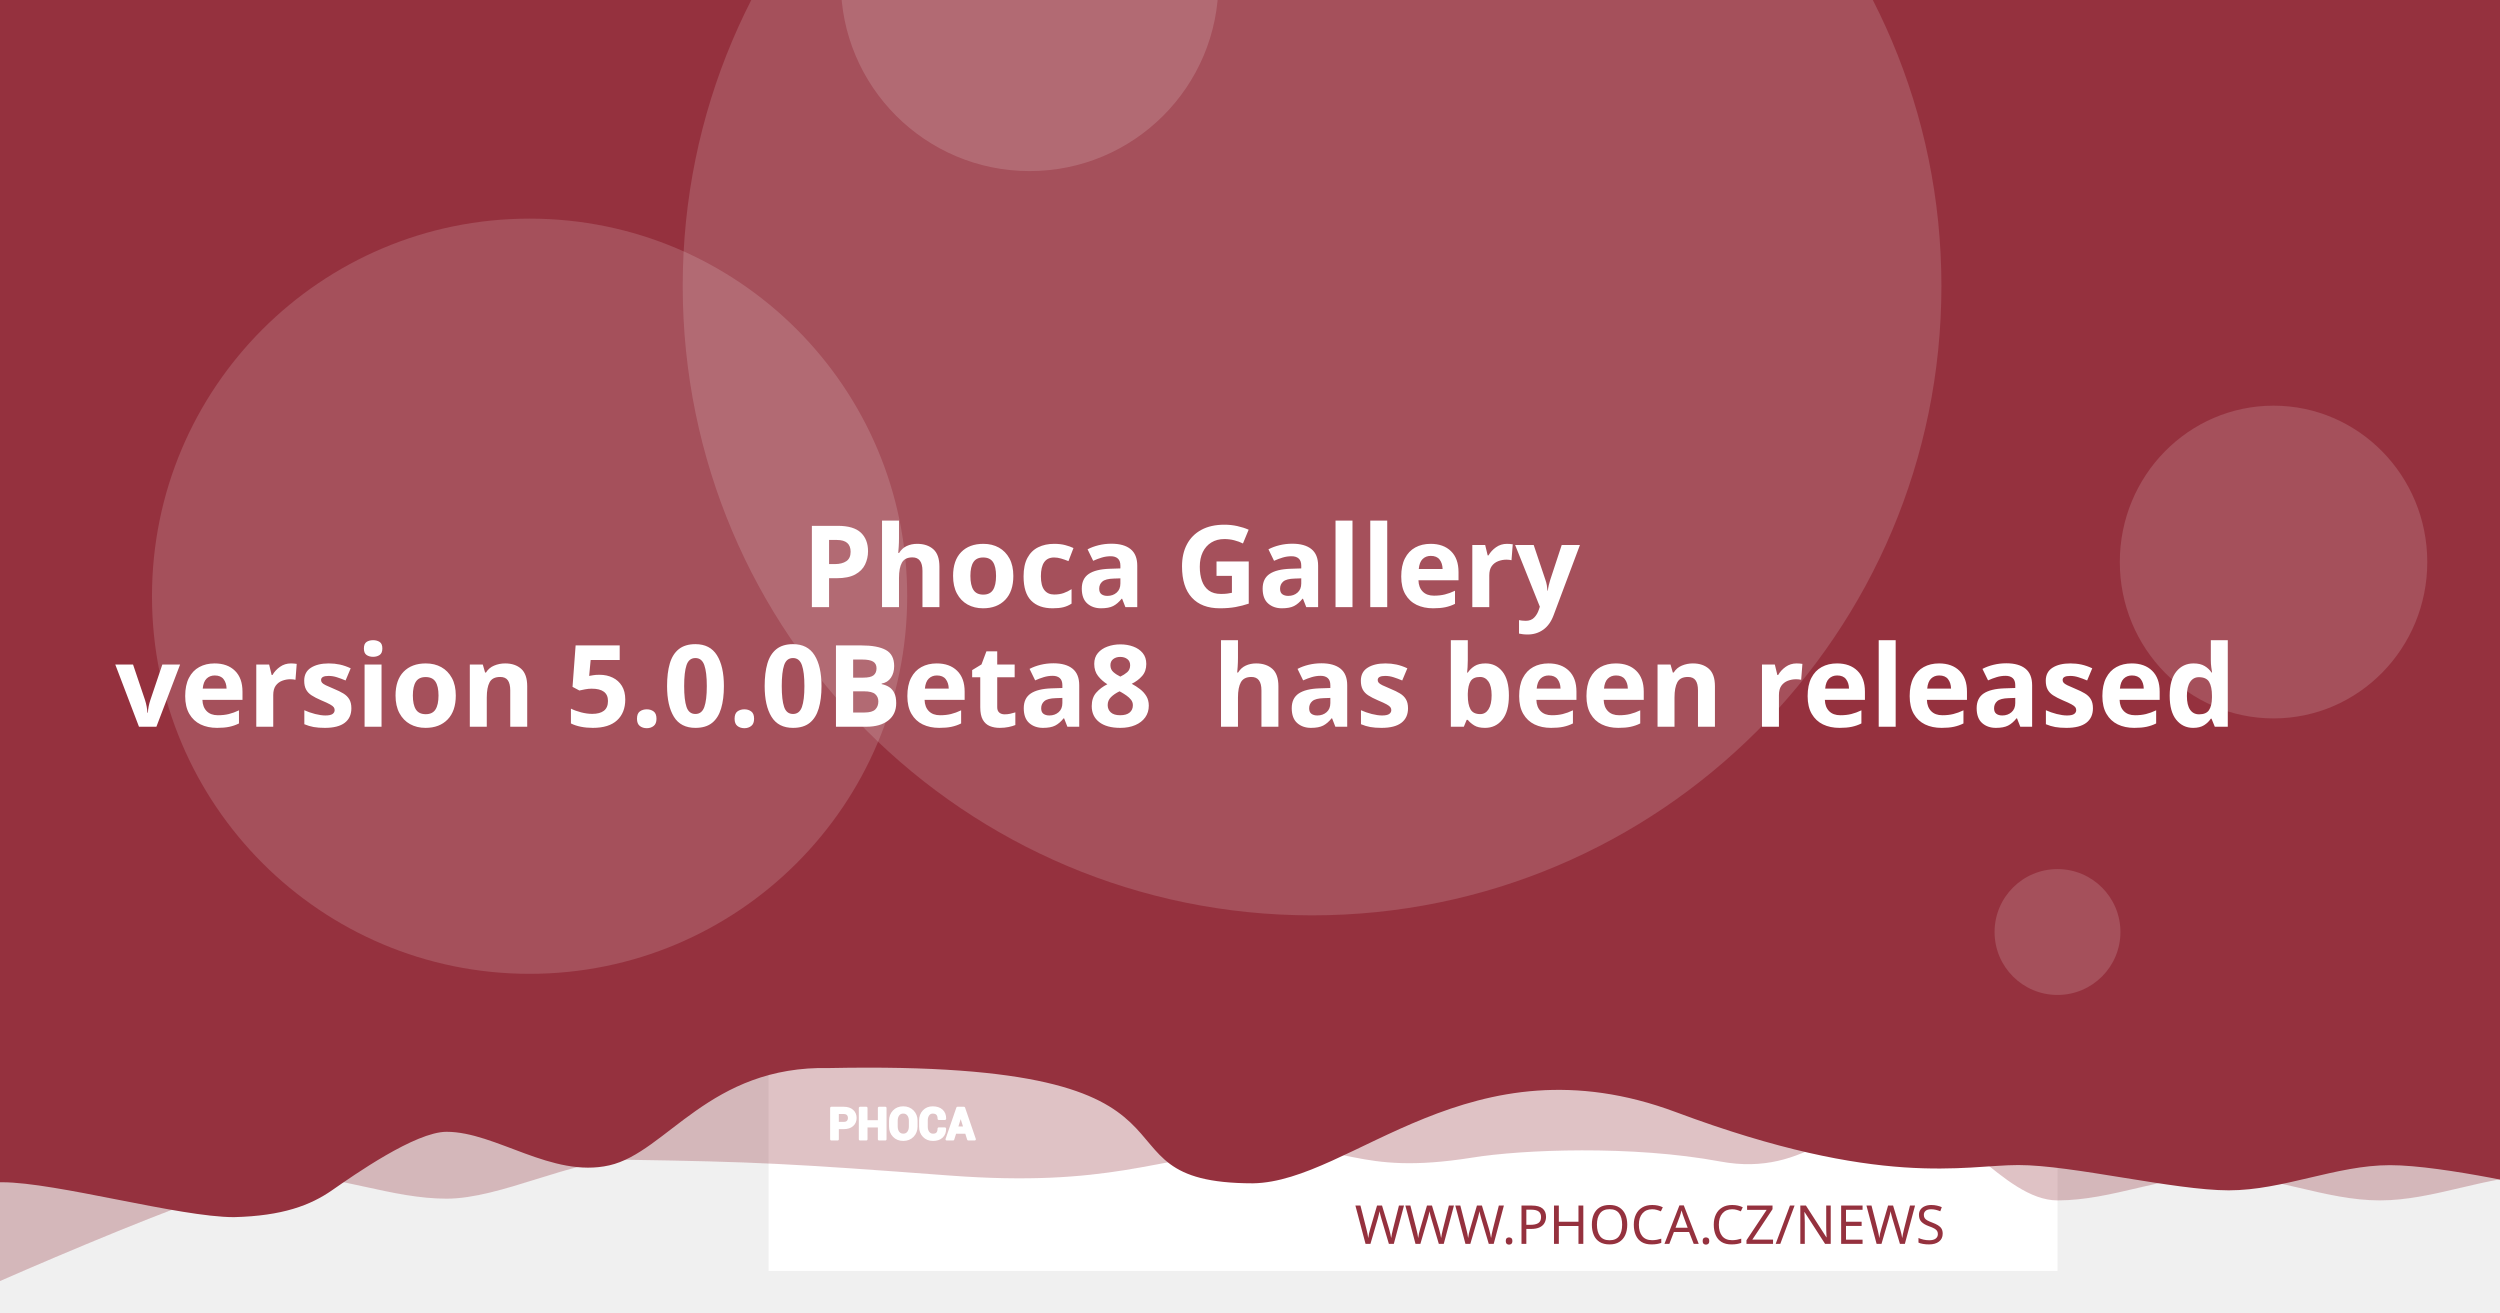
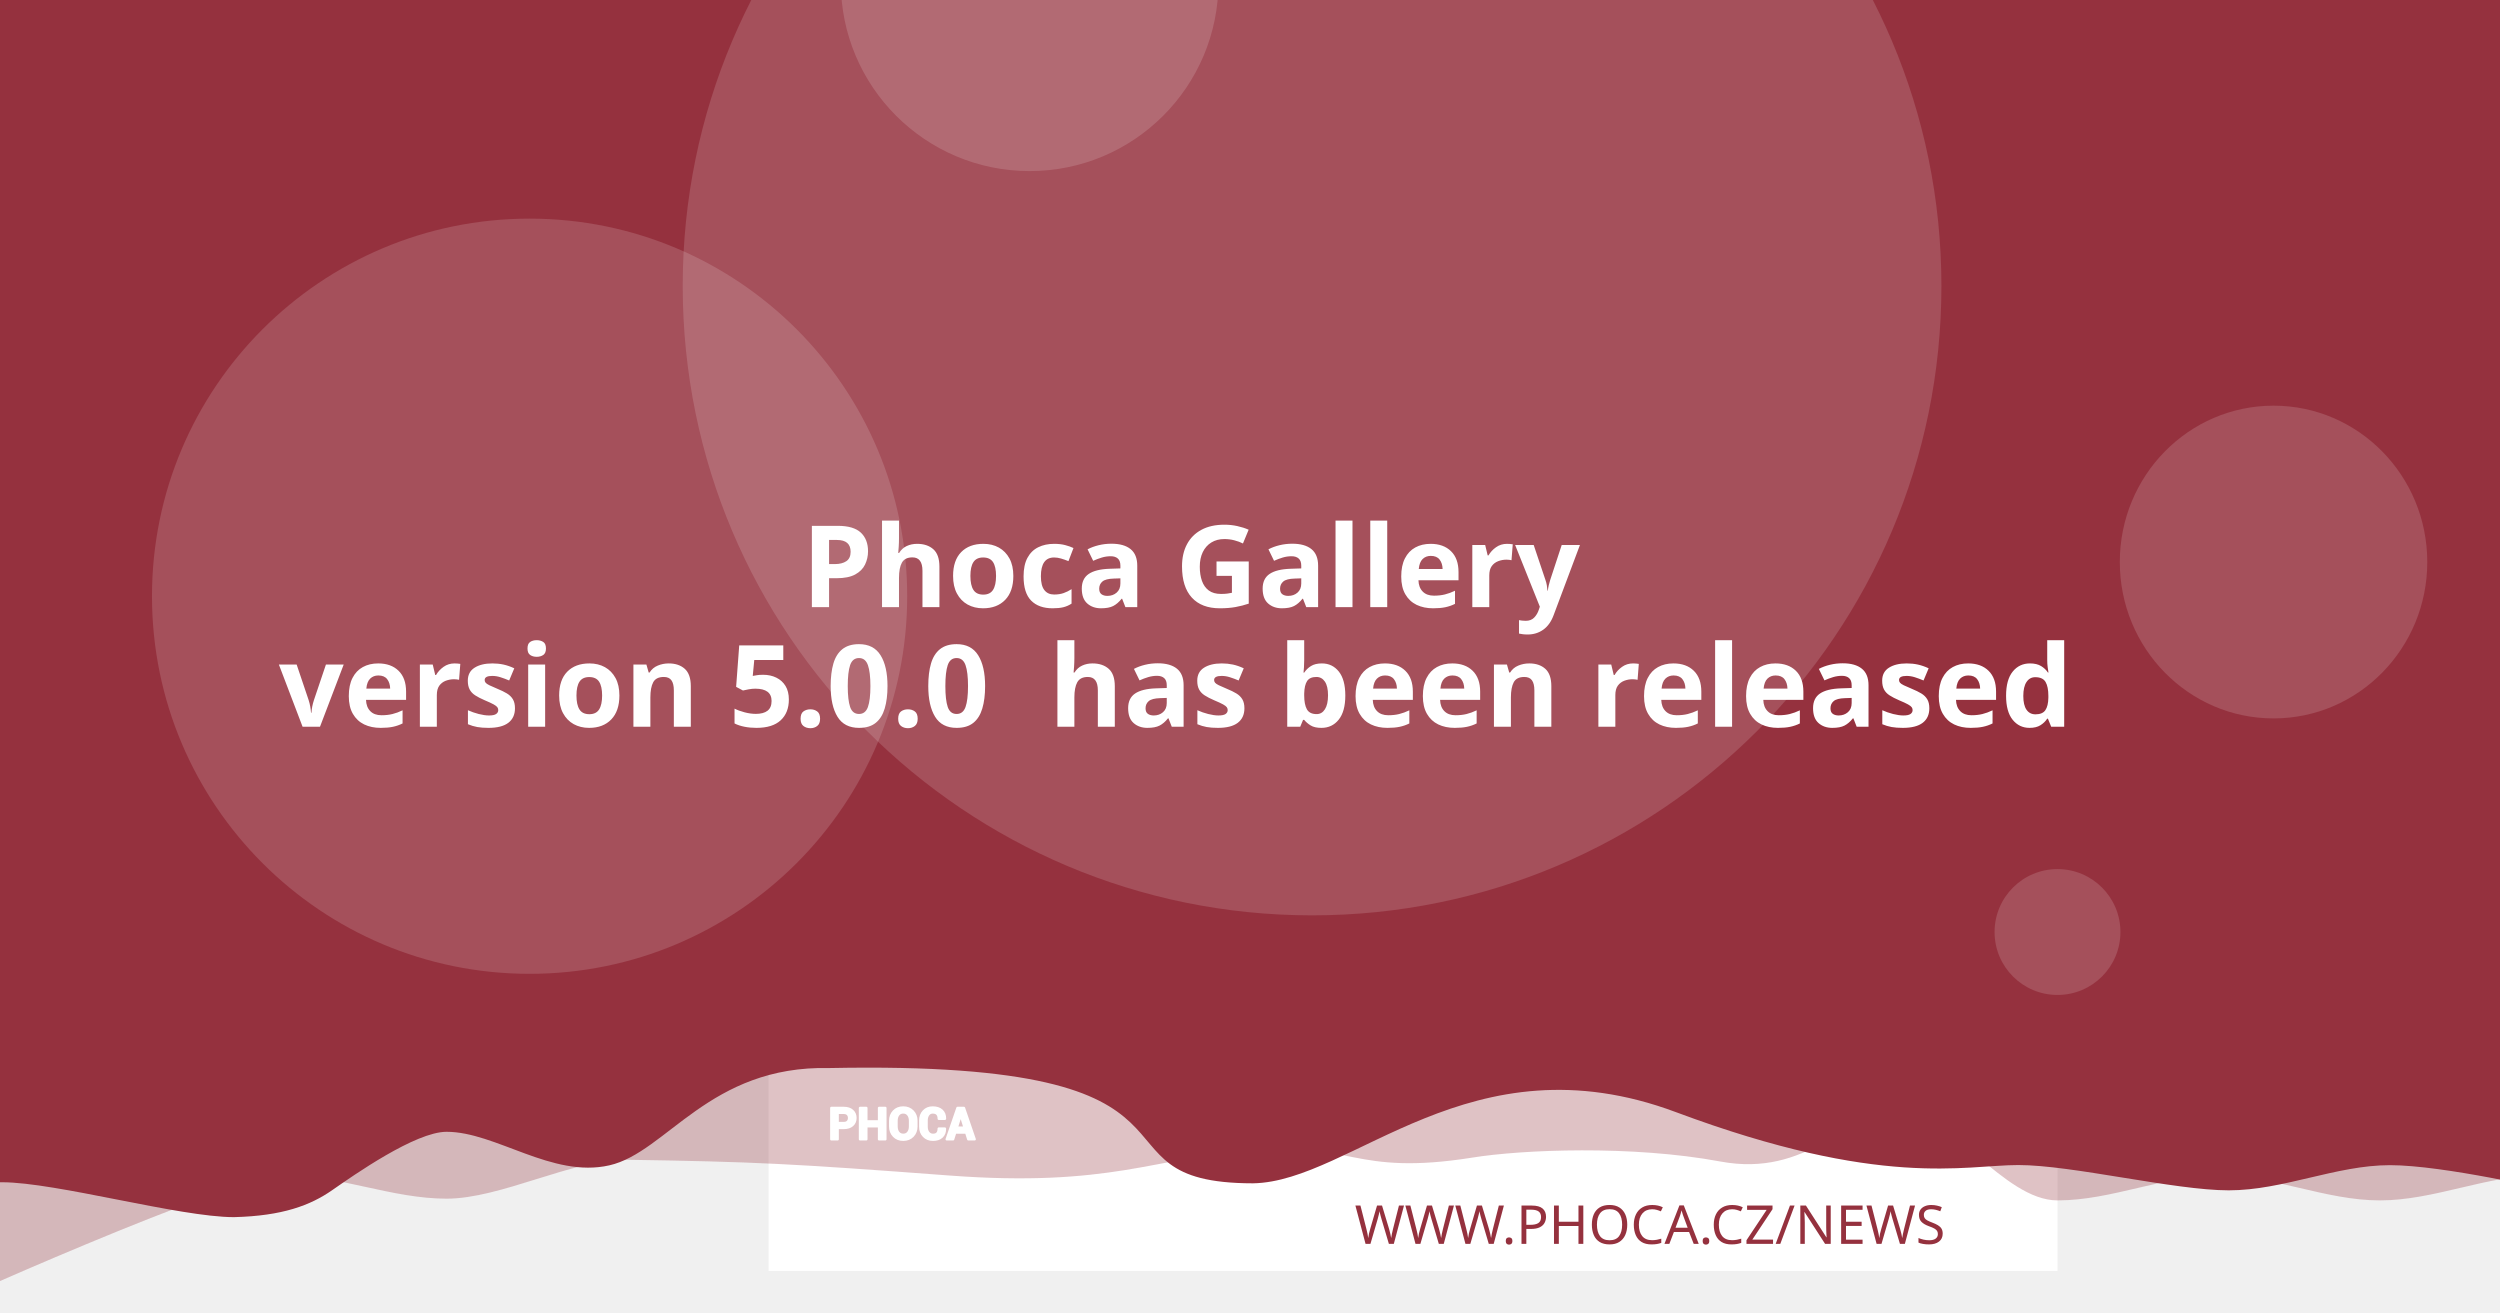
<svg xmlns="http://www.w3.org/2000/svg" version="1.1" viewBox="0 0 1200 630">
  <path d="m20.256 108.52a7.714 7.714 0 0 0-7.714 7.714v97.981a7.714 7.714 0 0 0 7.714 7.714h97.976a7.714 7.714 0 0 0 7.714-7.714v-97.981a7.714 7.714 0 0 0-7.714-7.714zm19.435 19.56c0.714-0.04 1.37 0.151 1.984 0.583 0.613 0.434 1.018 0.978 1.215 1.637l2.918 10.039 56.209-2.948c1.002-0.052 1.838 0.296 2.506 1.04 0.665 0.732 0.929 1.612 0.768 2.627l-4.71 30.132c-0.167 0.89-0.688 1.809-1.557 2.747-0.869 0.95-2.001 1.463-3.38 1.537l-39.707 2.079 3.671 12.389 33.562-1.758c0.878-0.049 1.633 0.215 2.28 0.783 0.632 0.583 0.971 1.312 1.019 2.19 0.046 0.878-0.215 1.633-0.783 2.28-0.583 0.635-1.312 0.974-2.189 1.019l-3.139 0.166 0.166 3.134c0.046 0.881-0.215 1.638-0.798 2.27-0.571 0.647-1.294 0.99-2.175 1.034-0.878 0.046-1.635-0.215-2.27-0.798-0.647-0.571-0.984-1.297-1.03-2.175l-0.166-3.134-18.817 0.979 0.161 3.139c0.046 0.881-0.212 1.638-0.783 2.27-0.583 0.647-1.312 0.988-2.189 1.034-0.878 0.049-1.633-0.215-2.28-0.798-0.635-0.571-0.974-1.297-1.02-2.175l-0.166-3.139-1.944 0.101c-0.753 0.039-1.441-0.135-2.079-0.517-0.623-0.383-1.067-0.764-1.341-1.125l-0.347-0.613-15.769-59.624-3.39 0.176c-0.841 0.046-1.586-0.219-2.245-0.798-0.659-0.571-1.009-1.292-1.055-2.17-0.046-0.881 0.225-1.635 0.824-2.27 0.595-0.647 1.308-0.989 2.149-1.034z" fill="#fff" stroke-width="1.208" style="paint-order:stroke fill markers" />
  <rect x="368.92" y="-8.647" width="618.68" height="618.68" fill="#fff" stroke-linejoin="round" stroke-width="6.042" style="paint-order:stroke fill markers" />
  <g stroke-linejoin="round" stroke-width="6.042">
    <path d="m59.586-3.814h1237.4v580.01s-51.556-12.084-77.334-12.084c-25.778 0-51.244 12.084-77.335 12.084-26.091 0-51.556-12.084-77.334-12.084-25.778 0-51.244 12.084-77.335 12.084-26.091 0-50.615-41.931-76.393-41.931s-43.072 31.169-85.504 23.256-95.293-5.729-119.04-1.869c-57.142 9.103-59.508-8.125-105.57-4.001s-68.78 18.359-145.37 12.602c-76.593-5.757-93.029-6.595-155.54-7.579-25.778 0-59.826 18.693-85.917 18.693-26.091 0-51.556-11.254-77.334-11.254-25.778 0-172.34 66.428-172.34 66.428z" fill="#95313e" opacity=".3" style="paint-order:stroke fill markers" />
    <path d="m-12.915-8.647h1237.4v580.01s-51.556-12.084-77.334-12.084c-25.778 0-51.244 12.084-77.334 12.084-26.091 0-75.228-12.142-101.01-12.142-25.778 0-65.794 11.416-164.41-25.412s-155.37 33.433-202.97 34.185c-85.545-0.05-3.558-59.324-203.25-55.331-57.687-1.357-78.127 40.433-105.69 46.704-27.566 6.271-54.486-16.105-78.151-16.105-14.933 0-44.462 20.77-54.88 28.017-10.418 7.247-23.732 12.357-47.124 12.95-26.091 0-85.565-16.747-111.34-16.747-25.778 0-13.863 3.88-13.863 3.88z" fill="#95313e" style="paint-order:stroke fill markers" />
    <circle cx="629.79" cy="137.28" r="302.09" fill="#fff" opacity=".15" style="paint-order:stroke fill markers" />
  </g>
  <g transform="matrix(.20516 0 0 .20516 127.07 503.01)" fill="#fff">
    <path d="m1340.4 187.13v26.573h-14.698v-73.229h29.182c8.411 0 15.036 2.146 19.865 6.438 4.823 4.292 7.24 9.938 7.24 16.943 0 7.005-2.417 12.635-7.24 16.891-4.828 4.255-11.453 6.385-19.865 6.385zm0-11.328h14.484c4.088 0 7.193-1.115 9.307-3.333 2.109-2.229 3.156-5.062 3.156-8.51 0-3.521-1.047-6.422-3.141-8.724-2.094-2.281-5.203-3.432-9.323-3.432h-14.484z" />
    <path d="m1452 213.7h-14.646v-30.385h-29.865v30.385h-14.698v-73.229h14.698v31.516h29.865v-31.516h14.646z" />
    <path d="m1524.6 183.68c0 8.974-2.833 16.391-8.516 22.26-5.698 5.854-13.078 8.792-22.162 8.792-9.01 0-16.338-2.938-21.969-8.792-5.63-5.87-8.448-13.286-8.448-22.26v-13.188c0-8.943 2.797-16.359 8.411-22.229 5.615-5.885 12.943-8.823 21.953-8.823 9.083 0 16.479 2.938 22.182 8.823 5.698 5.87 8.547 13.286 8.547 22.229zm-14.677-13.323c0-5.734-1.422-10.422-4.276-14.094-2.849-3.656-6.781-5.49-11.776-5.49-4.995 0-8.87 1.818-11.62 5.474-2.745 3.656-4.12 8.344-4.12 14.109v13.323c0 5.818 1.391 10.552 4.172 14.229 2.781 3.656 6.661 5.49 11.62 5.49 5.031 0 8.964-1.833 11.776-5.49 2.818-3.677 4.224-8.412 4.224-14.229z" />
    <path d="m1591.3 188.73 0.104 0.292c0.136 7.875-2.266 14.125-7.208 18.76-4.948 4.635-11.812 6.953-20.599 6.953-8.823 0-15.984-2.833-21.474-8.5-5.495-5.662-8.26-12.943-8.26-21.87v-14.521c0-8.875 2.698-16.151 8.052-21.849 5.375-5.703 12.344-8.552 20.927-8.552 9.042 0 16.115 2.318 21.214 6.969 5.099 4.656 7.588 10.99 7.453 19.005l-0.104 0.292h-14.281c0-4.823-1.151-8.516-3.469-11.089-2.318-2.557-5.922-3.844-10.812-3.844-4.396 0-7.88 1.781-10.458 5.339-2.588 3.568-3.875 8.099-3.875 13.625v14.594c0 5.594 1.354 10.161 4.068 13.729 2.729 3.557 6.386 5.338 11.021 5.338 4.583 0 7.979-1.234 10.177-3.688 2.198-2.474 3.297-6.13 3.297-10.984z" />
    <path d="m1641.2 197.94h-25.698l-4.995 15.76h-14.828l25.198-73.229h15.036l25.094 73.229h-14.828zm-22.094-11.328h18.474l-9.068-28.99h-0.292z" />
  </g>
  <g fill="none" stroke="#fff" stroke-linecap="round" stroke-linejoin="round" stroke-miterlimit="22.926" stroke-width="1.163">
    <path d="m402.06 541.4v5.452h-3.015v-15.024h5.987c1.726 0 3.085 0.44 4.075 1.321 0.989 0.88 1.485 2.039 1.485 3.476 0 1.437-0.496 2.592-1.485 3.465-0.991 0.873-2.35 1.31-4.075 1.31zm0-2.324h2.971c0.839 0 1.476-0.229 1.909-0.684 0.433-0.457 0.648-1.039 0.648-1.746 0-0.722-0.215-1.317-0.644-1.79-0.43-0.468-1.067-0.704-1.913-0.704h-2.971z" />
    <path d="m424.96 546.85h-3.005v-6.234h-6.127v6.234h-3.015v-15.024h3.015v6.466h6.127v-6.466h3.005z" />
    <path d="m439.85 540.69c0 1.841-0.581 3.363-1.747 4.567-1.169 1.201-2.683 1.804-4.547 1.804-1.849 0-3.352-0.603-4.507-1.804-1.155-1.204-1.733-2.726-1.733-4.567v-2.706c0-1.835 0.574-3.356 1.726-4.561 1.152-1.207 2.655-1.81 4.504-1.81 1.863 0 3.381 0.603 4.551 1.81 1.169 1.204 1.753 2.726 1.753 4.561zm-3.011-2.733c0-1.177-0.292-2.138-0.877-2.892-0.584-0.75-1.391-1.126-2.416-1.126-1.025 0-1.82 0.373-2.384 1.123-0.563 0.75-0.845 1.712-0.845 2.895v2.733c0 1.194 0.285 2.165 0.856 2.919 0.571 0.75 1.367 1.126 2.384 1.126 1.032 0 1.839-0.376 2.416-1.126 0.578-0.754 0.867-1.726 0.867-2.919z" />
    <path d="m453.53 541.73 0.021 0.06c0.028 1.616-0.465 2.898-1.479 3.849-1.015 0.951-2.423 1.427-4.226 1.427-1.81 0-3.279-0.581-4.406-1.744-1.127-1.161-1.695-2.655-1.695-4.487v-2.979c0-1.821 0.553-3.313 1.652-4.482 1.103-1.17 2.533-1.754 4.293-1.754 1.855 0 3.306 0.475 4.352 1.43 1.046 0.955 1.557 2.255 1.529 3.899l-0.021 0.06h-2.93c0-0.989-0.236-1.747-0.712-2.275-0.475-0.525-1.215-0.789-2.218-0.789-0.902 0-1.617 0.365-2.146 1.095-0.531 0.732-0.795 1.662-0.795 2.795v2.994c0 1.148 0.278 2.085 0.835 2.817 0.56 0.73 1.31 1.095 2.261 1.095 0.94 0 1.637-0.253 2.088-0.757 0.451-0.508 0.676-1.258 0.676-2.253z" />
    <path d="m463.77 543.62h-5.272l-1.025 3.233h-3.042l5.17-15.024h3.085l5.148 15.024h-3.042zm-4.533-2.324h3.79l-1.86-5.947h-0.06z" />
  </g>
  <text x="953.817" y="597.071" fill="#95313e" font-family="sans-serif" font-size="25.778px" stroke-width="1.208" style="line-height:1.25" xml:space="preserve">
    <tspan x="953.817" y="597.071" fill="#95313e" font-family="Montserrat" font-size="25.778px" font-weight="300" stroke-width="1.208" text-align="end" text-anchor="end">WWW.PHOCA.CZ/NEWS</tspan>
  </text>
  <text x="600" y="234.034" fill="#ffffff" font-family="Rubik" font-size="54.666px" font-weight="600" stroke-width="1.577" style="line-height:1.05" xml:space="preserve">
    <tspan x="600" y="234.034" text-align="center" text-anchor="middle" />
    <tspan x="600" y="291.433" font-size="54.666px" text-align="center" text-anchor="middle"> Phoca Gallery</tspan>
-     <tspan x="600" y="348.833" font-size="54.666px" text-align="center" text-anchor="middle">version 5.0.0Beta8
+     <tspan x="600" y="348.833" font-size="54.666px" text-align="center" text-anchor="middle">version 5.0.0
 has been released</tspan>
    <tspan x="600" y="406.232" font-size="54.666px" />
  </text>
  <g fill="#fff" stroke-linejoin="round">
    <circle cx="254.2" cy="286.19" r="181.25" opacity=".15" stroke-width="6.042" style="paint-order:stroke fill markers" />
    <circle cx="494.23" cy="-8.506" r="90.626" opacity=".15" stroke-width="6.042" style="paint-order:stroke fill markers" />
    <ellipse cx="1091.3" cy="269.78" rx="73.793" ry="75.059" opacity=".15" stroke-width="7.442" style="paint-order:stroke fill markers" />
    <circle cx="987.6" cy="447.37" r="30.209" opacity=".15" stroke-width="6.042" style="paint-order:stroke fill markers" />
  </g>
</svg>
